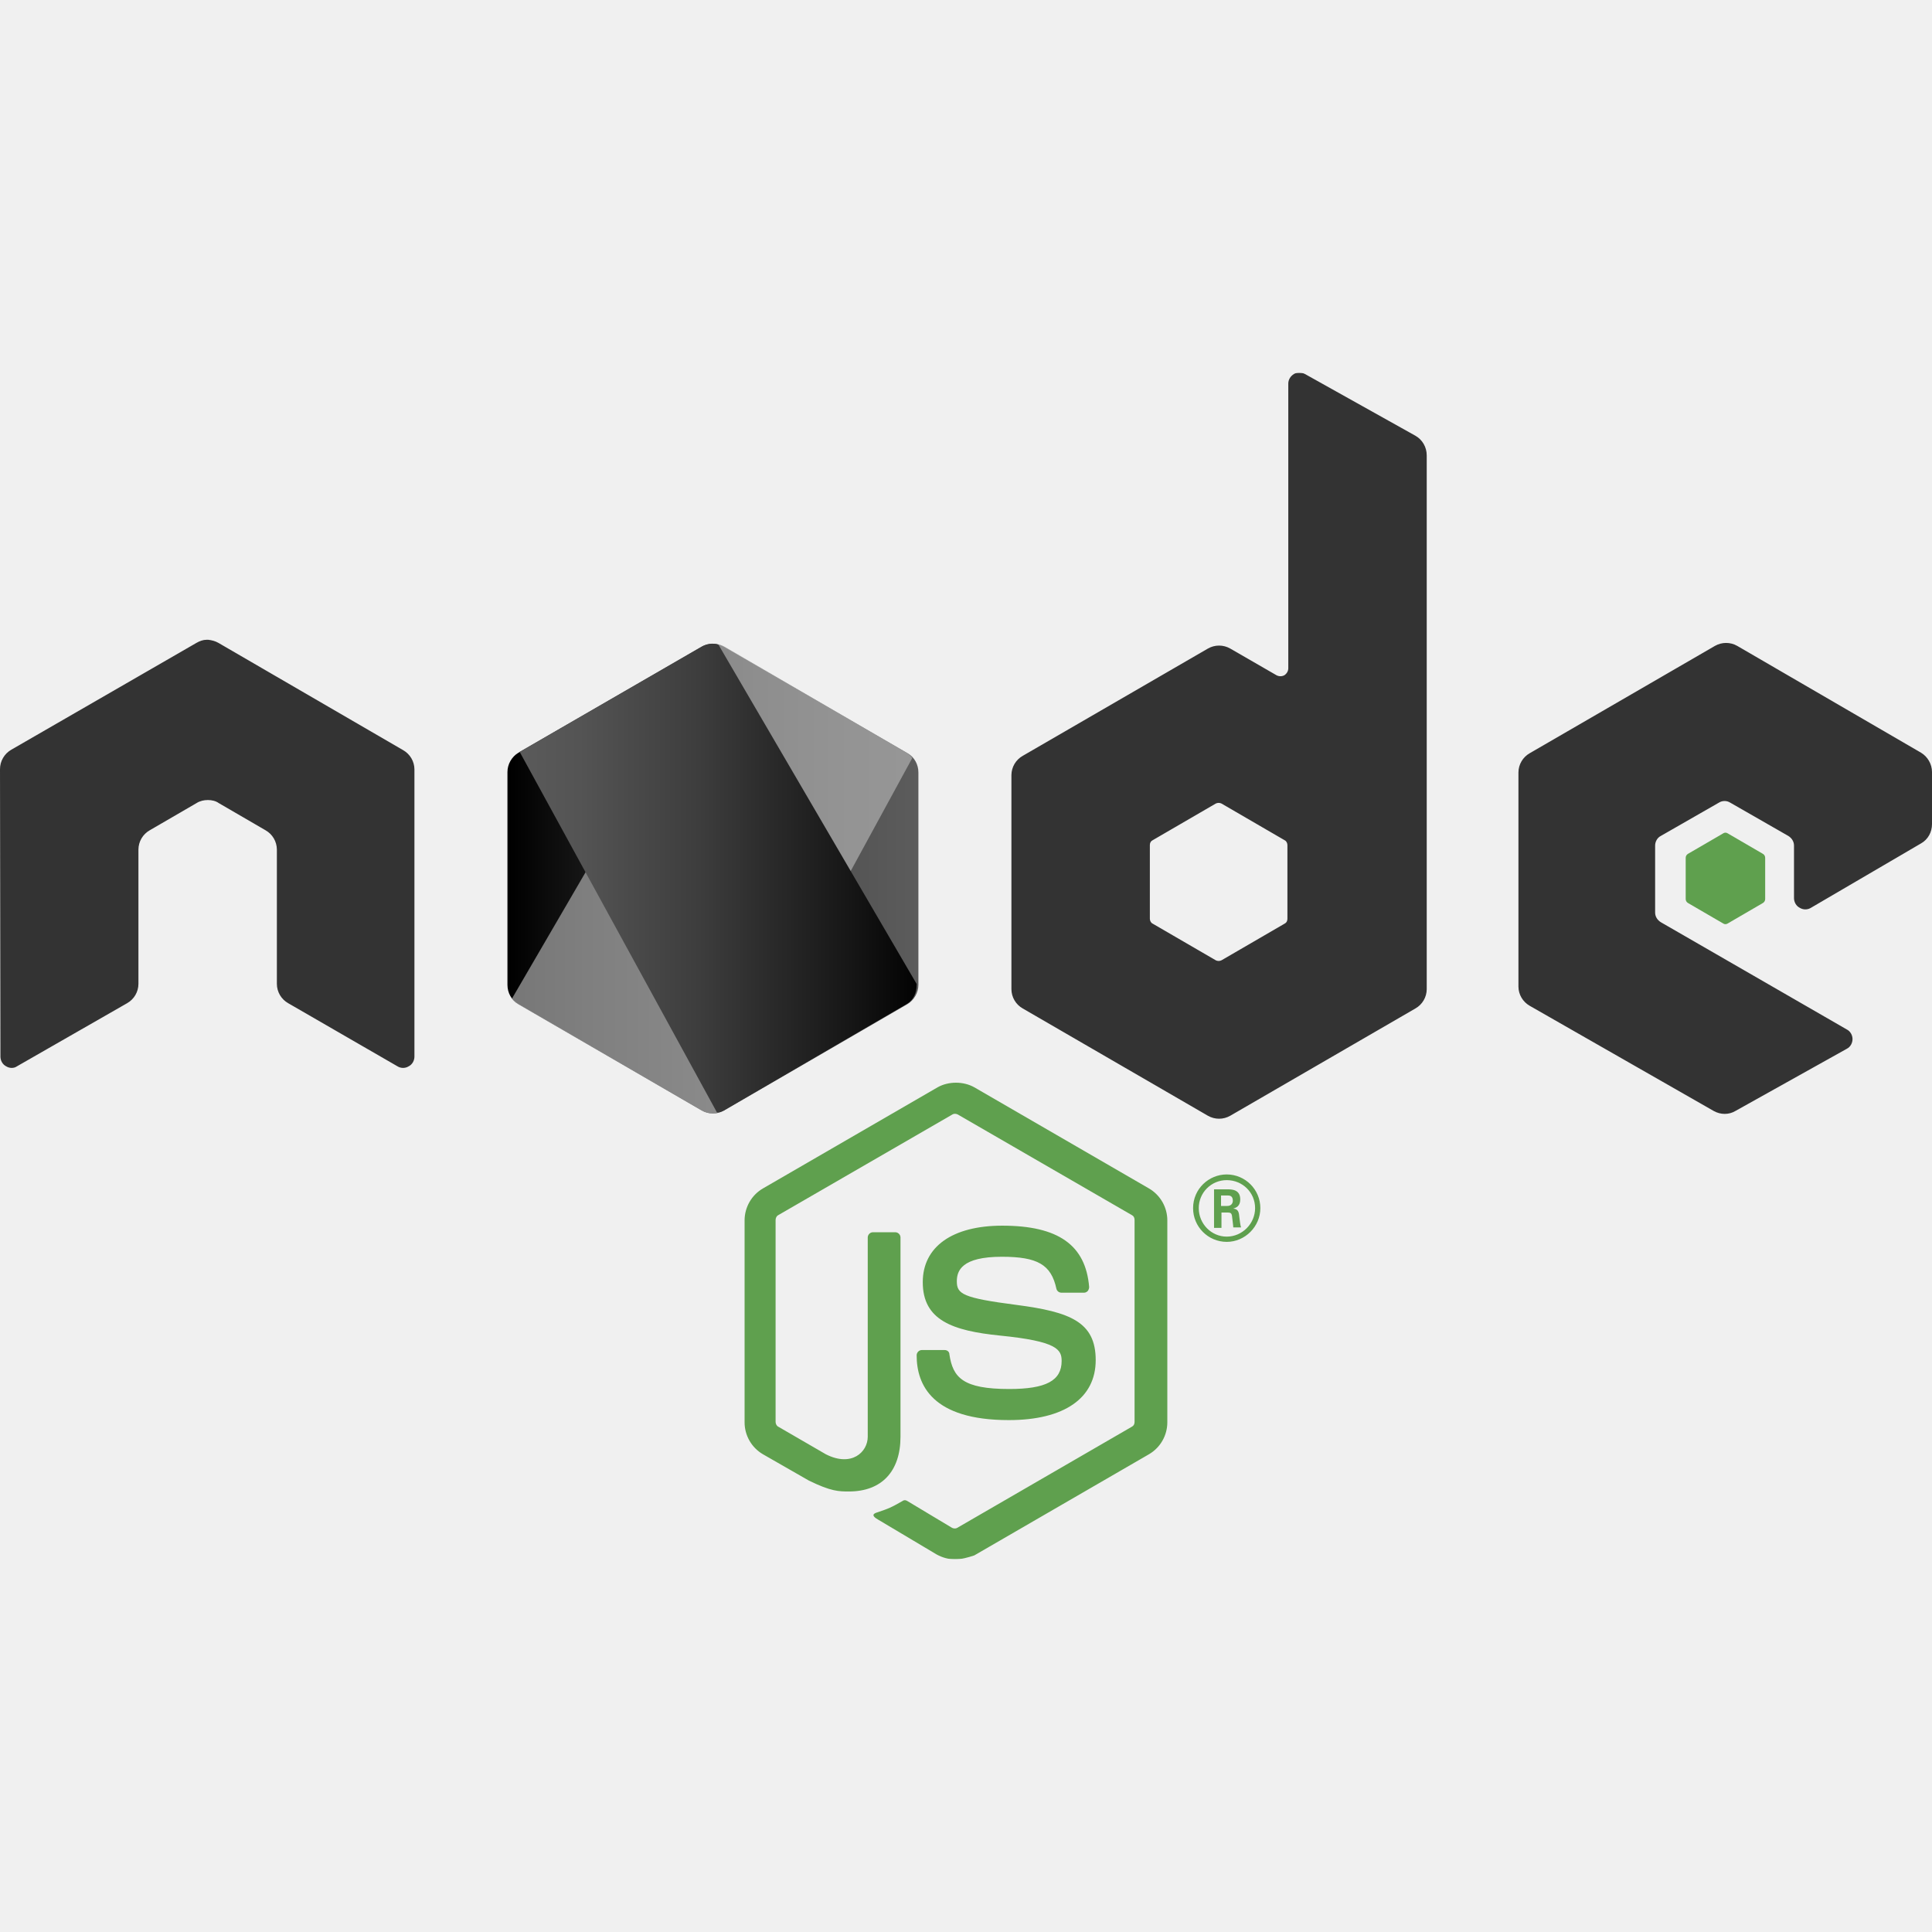
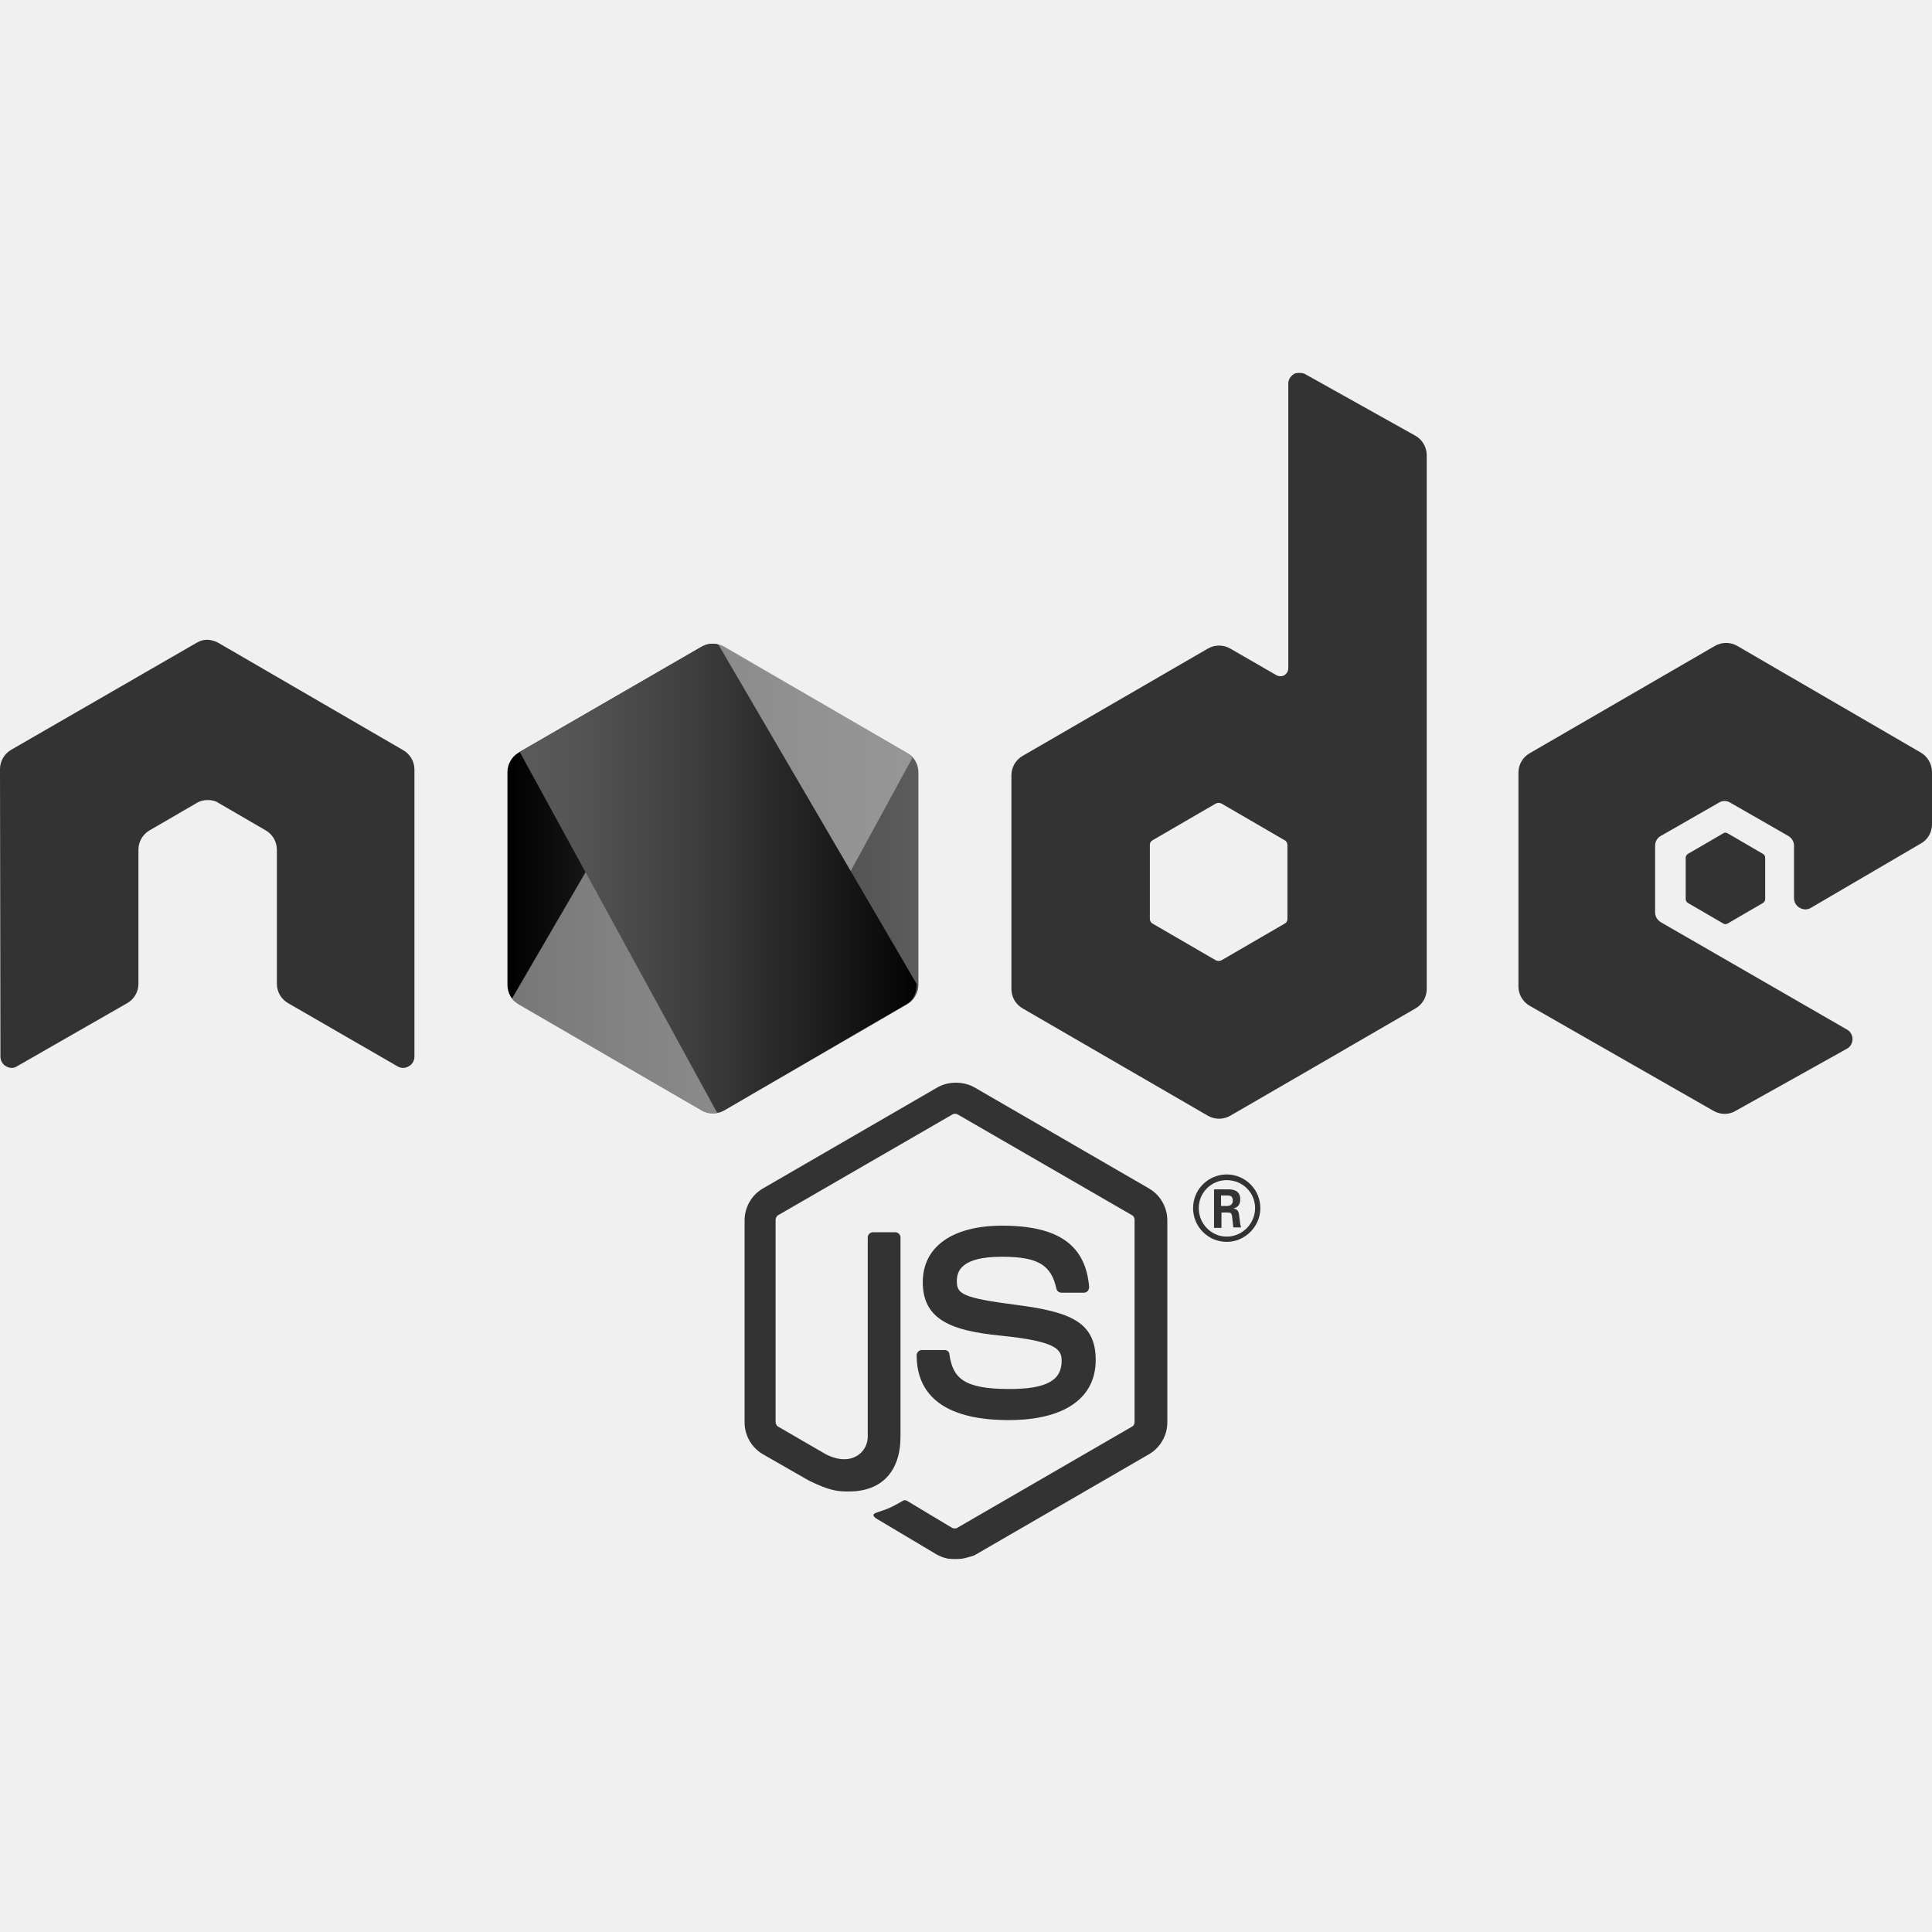
<svg xmlns="http://www.w3.org/2000/svg" width="120" height="120" viewBox="0 0 267 164" fill="none">
  <g clip-path="url(#clip0_337_7902)">
    <mask id="mask0_337_7902" maskUnits="userSpaceOnUse" x="0" y="0" width="267" height="164" style="mask-type: luminance;">
      <path d="M267 0H0v164h267V0Z" fill="#fff" />
    </mask>
    <g mask="url(#mask0_337_7902)">
-       <path d="M131.991 164c-.905 0-1.75-.242-2.534-.666l-8.027-4.78c-1.207-.666-.604-.908-.242-1.029 1.63-.545 1.931-.666 3.621-1.634.181-.121.423-.061.604.06l6.156 3.692c.241.121.543.121.724 0l24.141-13.98c.242-.121.362-.363.362-.665V117.1c0-.303-.12-.545-.362-.666l-24.081-13.919c-.241-.121-.543-.121-.724 0l-24.08 13.919c-.242.121-.363.424-.363.666v27.898c0 .242.121.544.363.665l6.578 3.813c3.561 1.816 5.794-.303 5.794-2.421V119.52c0-.363.302-.726.724-.726h3.078c.362 0 .724.303.724.726v27.535c0 4.781-2.595 7.565-7.121 7.565-1.388 0-2.475 0-5.553-1.513l-6.337-3.631a5.11 5.11 0 0 1-2.535-4.418V117.16c0-1.815.966-3.51 2.535-4.418l24.141-13.979c1.509-.847 3.561-.847 5.07 0l24.141 13.979a5.112 5.112 0 0 1 2.535 4.418v27.898a5.11 5.11 0 0 1-2.535 4.418l-24.141 13.979c-.905.303-1.811.545-2.656.545Z" fill="#5FA04E" />
-       <path d="M139.415 144.756c-10.562 0-12.735-4.842-12.735-8.957 0-.363.302-.726.724-.726h3.139c.362 0 .664.242.664.605.482 3.208 1.871 4.781 8.268 4.781 5.07 0 7.242-1.15 7.242-3.873 0-1.573-.603-2.723-8.509-3.51-6.579-.666-10.683-2.118-10.683-7.383 0-4.902 4.104-7.807 10.984-7.807 7.725 0 11.528 2.663 12.01 8.473 0 .181-.06.363-.181.544-.12.121-.301.242-.482.242h-3.199a.707.707 0 0 1-.664-.544c-.724-3.329-2.595-4.418-7.544-4.418-5.553 0-6.216 1.937-6.216 3.389 0 1.755.784 2.3 8.268 3.268 7.423.968 10.924 2.36 10.924 7.625 0 5.265-4.346 8.291-12.01 8.291ZM174.178 115.466c0 2.541-2.113 4.659-4.648 4.659a4.655 4.655 0 0 1-4.647-4.659c0-2.663 2.173-4.66 4.647-4.66a4.656 4.656 0 0 1 4.648 4.66Zm-8.51 0c0 2.178 1.75 3.933 3.862 3.933 2.173 0 3.923-1.815 3.923-3.933 0-2.179-1.75-3.873-3.923-3.873a3.855 3.855 0 0 0-3.862 3.873Zm2.112-2.603h1.811c.603 0 1.81 0 1.81 1.392 0 .969-.603 1.15-.965 1.271.724.061.784.545.845 1.211.06.423.12 1.149.241 1.391h-1.086c0-.242-.181-1.573-.181-1.634-.061-.302-.181-.423-.543-.423h-.906v2.118h-1.026v-5.326Zm1.026 2.3h.785c.664 0 .784-.484.784-.726 0-.726-.482-.726-.784-.726h-.845v1.452h.06Z" fill="#5FA04E" />
+       <path d="M131.991 164c-.905 0-1.75-.242-2.534-.666l-8.027-4.78c-1.207-.666-.604-.908-.242-1.029 1.63-.545 1.931-.666 3.621-1.634.181-.121.423-.061.604.06l6.156 3.692c.241.121.543.121.724 0l24.141-13.98c.242-.121.362-.363.362-.665V117.1c0-.303-.12-.545-.362-.666l-24.081-13.919c-.241-.121-.543-.121-.724 0l-24.08 13.919c-.242.121-.363.424-.363.666v27.898c0 .242.121.544.363.665l6.578 3.813c3.561 1.816 5.794-.303 5.794-2.421V119.52c0-.363.302-.726.724-.726h3.078c.362 0 .724.303.724.726v27.535c0 4.781-2.595 7.565-7.121 7.565-1.388 0-2.475 0-5.553-1.513l-6.337-3.631a5.11 5.11 0 0 1-2.535-4.418V117.16c0-1.815.966-3.51 2.535-4.418l24.141-13.979c1.509-.847 3.561-.847 5.07 0l24.141 13.979a5.112 5.112 0 0 1 2.535 4.418v27.898a5.11 5.11 0 0 1-2.535 4.418l-24.141 13.979c-.905.303-1.811.545-2.656.545Z" fill="#333" />
+       <path d="M139.415 144.756c-10.562 0-12.735-4.842-12.735-8.957 0-.363.302-.726.724-.726h3.139c.362 0 .664.242.664.605.482 3.208 1.871 4.781 8.268 4.781 5.07 0 7.242-1.15 7.242-3.873 0-1.573-.603-2.723-8.509-3.51-6.579-.666-10.683-2.118-10.683-7.383 0-4.902 4.104-7.807 10.984-7.807 7.725 0 11.528 2.663 12.01 8.473 0 .181-.06.363-.181.544-.12.121-.301.242-.482.242h-3.199a.707.707 0 0 1-.664-.544c-.724-3.329-2.595-4.418-7.544-4.418-5.553 0-6.216 1.937-6.216 3.389 0 1.755.784 2.3 8.268 3.268 7.423.968 10.924 2.36 10.924 7.625 0 5.265-4.346 8.291-12.01 8.291ZM174.178 115.466c0 2.541-2.113 4.659-4.648 4.659a4.655 4.655 0 0 1-4.647-4.659c0-2.663 2.173-4.66 4.647-4.66a4.656 4.656 0 0 1 4.648 4.66Zm-8.51 0c0 2.178 1.75 3.933 3.862 3.933 2.173 0 3.923-1.815 3.923-3.933 0-2.179-1.75-3.873-3.923-3.873a3.855 3.855 0 0 0-3.862 3.873Zm2.112-2.603h1.811c.603 0 1.81 0 1.81 1.392 0 .969-.603 1.15-.965 1.271.724.061.784.545.845 1.211.06.423.12 1.149.241 1.391h-1.086c0-.242-.181-1.573-.181-1.634-.061-.302-.181-.423-.543-.423h-.906v2.118h-1.026v-5.326Zm1.026 2.3h.785c.664 0 .784-.484.784-.726 0-.726-.482-.726-.784-.726h-.845v1.452h.06Z" fill="#333" />
      <path fill-rule="evenodd" clip-rule="evenodd" d="M57.275 54.828a3.08 3.08 0 0 0-1.57-2.663L30.177 37.34c-.422-.242-.905-.363-1.388-.424h-.241c-.483 0-.966.182-1.388.424L1.569 52.105A3.105 3.105 0 0 0 0 54.828l.06 39.699c0 .545.302 1.09.785 1.331.483.303 1.086.303 1.509 0l15.209-8.714a3.08 3.08 0 0 0 1.569-2.663V65.903A3.08 3.08 0 0 1 20.7 63.24l6.458-3.752c.483-.303 1.026-.424 1.569-.424.543 0 1.086.121 1.509.424l6.457 3.752a3.08 3.08 0 0 1 1.57 2.663V84.48a3.08 3.08 0 0 0 1.569 2.663l15.088 8.714a1.47 1.47 0 0 0 1.57 0c.482-.242.784-.786.784-1.331V54.828ZM180.334.182c-.483-.243-1.087-.243-1.509 0-.483.302-.785.786-.785 1.33V40.85c0 .363-.181.726-.543.968a1.151 1.151 0 0 1-1.086 0l-6.397-3.691a3.103 3.103 0 0 0-3.078 0l-25.59 14.826a3.08 3.08 0 0 0-1.569 2.663v29.592a3.08 3.08 0 0 0 1.569 2.663l25.59 14.827a3.107 3.107 0 0 0 3.078 0l25.589-14.827a3.08 3.08 0 0 0 1.569-2.663v-73.77c0-1.15-.603-2.178-1.569-2.723L180.334.182Zm-2.414 75.282c0 .303-.121.545-.362.666l-8.752 5.083a.892.892 0 0 1-.784 0l-8.751-5.083c-.242-.121-.362-.424-.362-.666V65.297c0-.302.12-.544.362-.665l8.751-5.084a.892.892 0 0 1 .784 0l8.752 5.084c.241.12.362.423.362.665v10.167ZM265.491 65.055c.966-.544 1.509-1.573 1.509-2.662V55.19c0-1.09-.603-2.118-1.509-2.663l-25.408-14.766a3.103 3.103 0 0 0-3.078 0l-25.59 14.827a3.082 3.082 0 0 0-1.569 2.663v29.592c0 1.09.604 2.118 1.569 2.663l25.409 14.524c.965.545 2.112.545 3.017 0l15.39-8.593c.483-.242.785-.787.785-1.332 0-.544-.302-1.089-.785-1.331l-25.71-14.827c-.483-.302-.784-.786-.784-1.331v-9.26c0-.544.301-1.088.784-1.33l8.027-4.6a1.47 1.47 0 0 1 1.569 0l8.027 4.6c.483.302.785.786.785 1.33v7.263c0 .545.301 1.09.784 1.331a1.47 1.47 0 0 0 1.569 0l15.209-8.896Z" fill="#333" />
-       <path fill-rule="evenodd" clip-rule="evenodd" d="M238.152 63.663a.546.546 0 0 1 .603 0l4.889 2.845a.636.636 0 0 1 .302.544v5.689a.636.636 0 0 1-.302.545l-4.889 2.844a.546.546 0 0 1-.603 0l-4.889-2.844a.636.636 0 0 1-.302-.545v-5.689c0-.242.121-.423.302-.544l4.889-2.844Z" fill="#5FA04E" />
+       <path fill-rule="evenodd" clip-rule="evenodd" d="M238.152 63.663a.546.546 0 0 1 .603 0l4.889 2.845a.636.636 0 0 1 .302.544v5.689a.636.636 0 0 1-.302.545l-4.889 2.844a.546.546 0 0 1-.603 0l-4.889-2.844a.636.636 0 0 1-.302-.545v-5.689c0-.242.121-.423.302-.544l4.889-2.844Z" fill="#333" />
      <path fill-rule="evenodd" clip-rule="evenodd" d="M96.987 37.883a3.104 3.104 0 0 1 3.078 0l25.348 14.706c.966.545 1.509 1.573 1.509 2.663v29.35c0 1.09-.604 2.118-1.509 2.663l-25.348 14.705a3.102 3.102 0 0 1-3.078 0L71.639 87.265c-.966-.545-1.51-1.573-1.51-2.663v-29.41c0-1.09.604-2.119 1.51-2.664l25.348-14.645Z" fill="url(#paint0_linear_337_7902)" />
      <path opacity=".66" d="m125.292 52.528-25.227-14.705a4.192 4.192 0 0 0-.785-.303L70.733 86.54c.242.302.544.544.845.726l25.409 14.706c.784.423 1.63.544 2.414.242l26.676-48.958c-.181-.303-.483-.545-.785-.727Z" fill="#B4B4B4" />
      <path d="m100.004 101.97 25.288-14.705c.966-.545 1.388-1.573 1.388-2.663v-.12L99.28 37.58c-.784-.242-1.63-.121-2.353.302L71.82 52.407l27.28 49.866a3.12 3.12 0 0 0 .904-.303Z" fill="url(#paint1_linear_337_7902)" />
    </g>
  </g>
  <defs>
    <linearGradient id="paint0_linear_337_7902" x1="70.117" y1="69.914" x2="126.971" y2="69.914" gradientUnits="userSpaceOnUse">
      <stop offset=".005" />
      <stop offset=".194" stop-color="#171717" />
      <stop offset=".542" stop-color="#3D3D3D" />
      <stop offset=".824" stop-color="#545454" />
      <stop offset="1" stop-color="#5C5C5C" />
    </linearGradient>
    <linearGradient id="paint1_linear_337_7902" x1="69.724" y1="69.872" x2="128.373" y2="69.872" gradientUnits="userSpaceOnUse">
      <stop stop-color="#5C5C5C" />
      <stop offset=".176" stop-color="#545454" />
      <stop offset=".458" stop-color="#3D3D3D" />
      <stop offset=".806" stop-color="#171717" />
      <stop offset=".995" />
    </linearGradient>
    <clipPath id="clip0_337_7902">
      <path fill="#fff" d="M0 0h267v164H0z" />
    </clipPath>
  </defs>
</svg>
